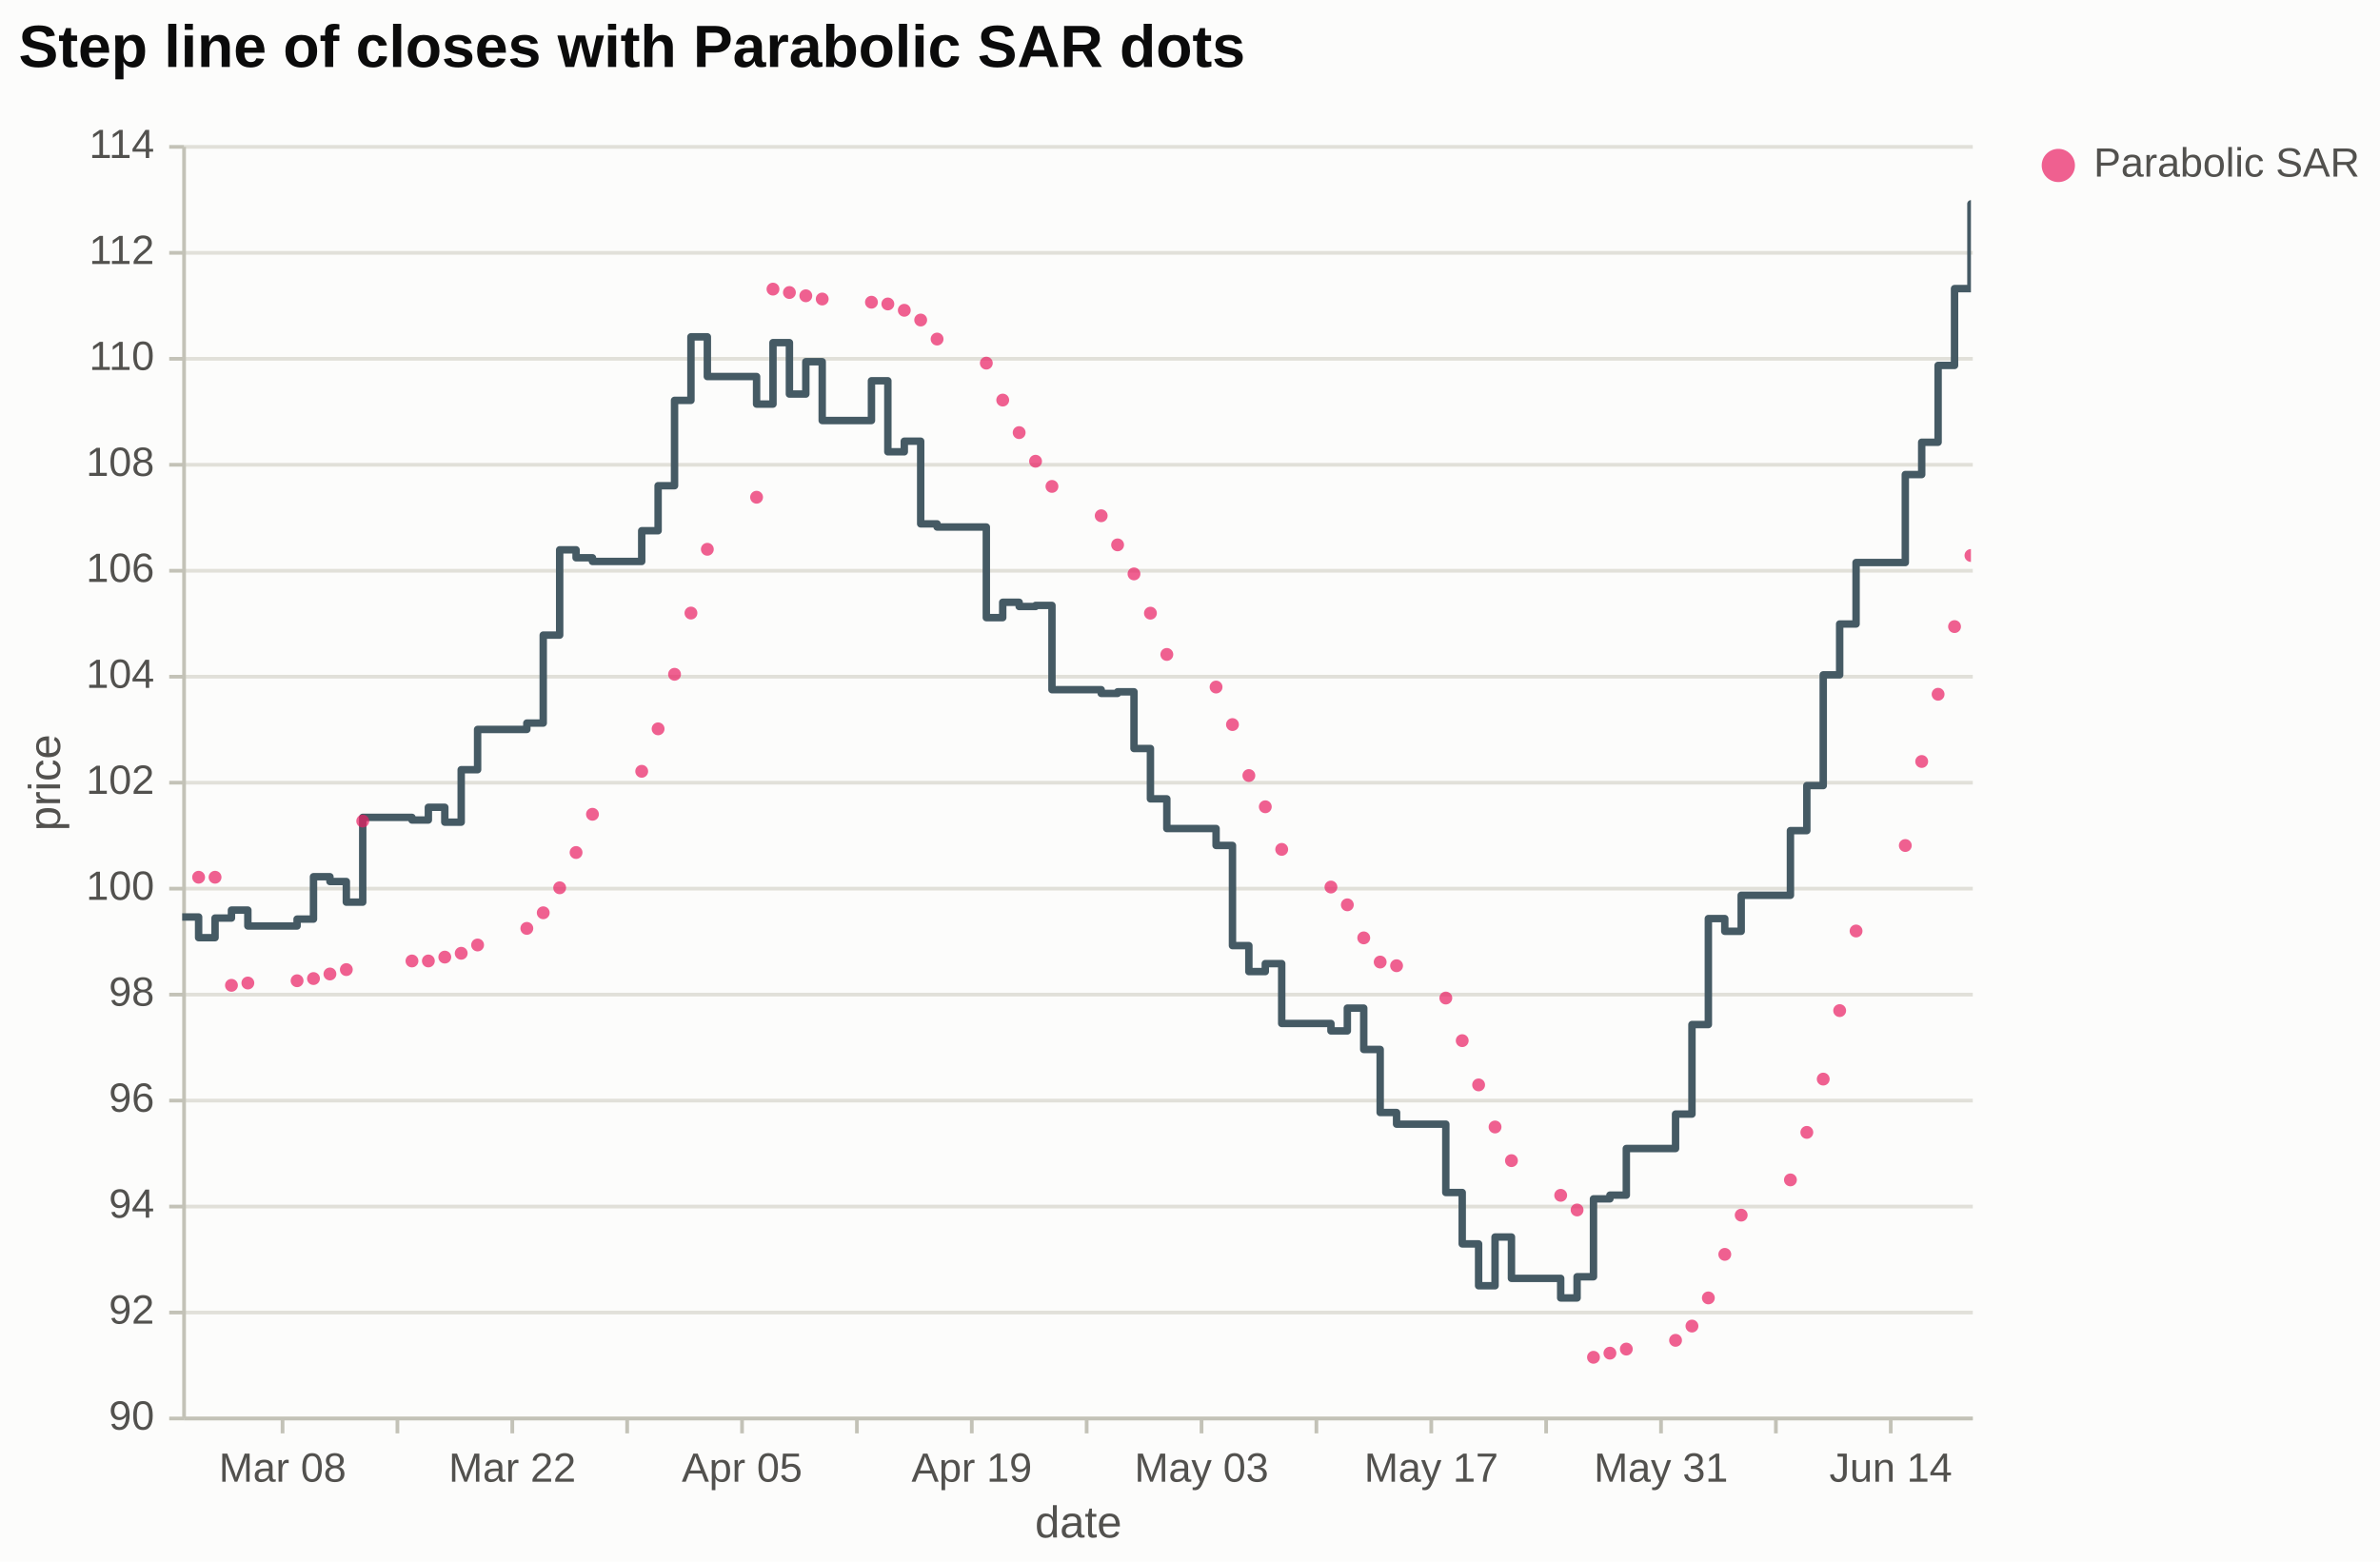
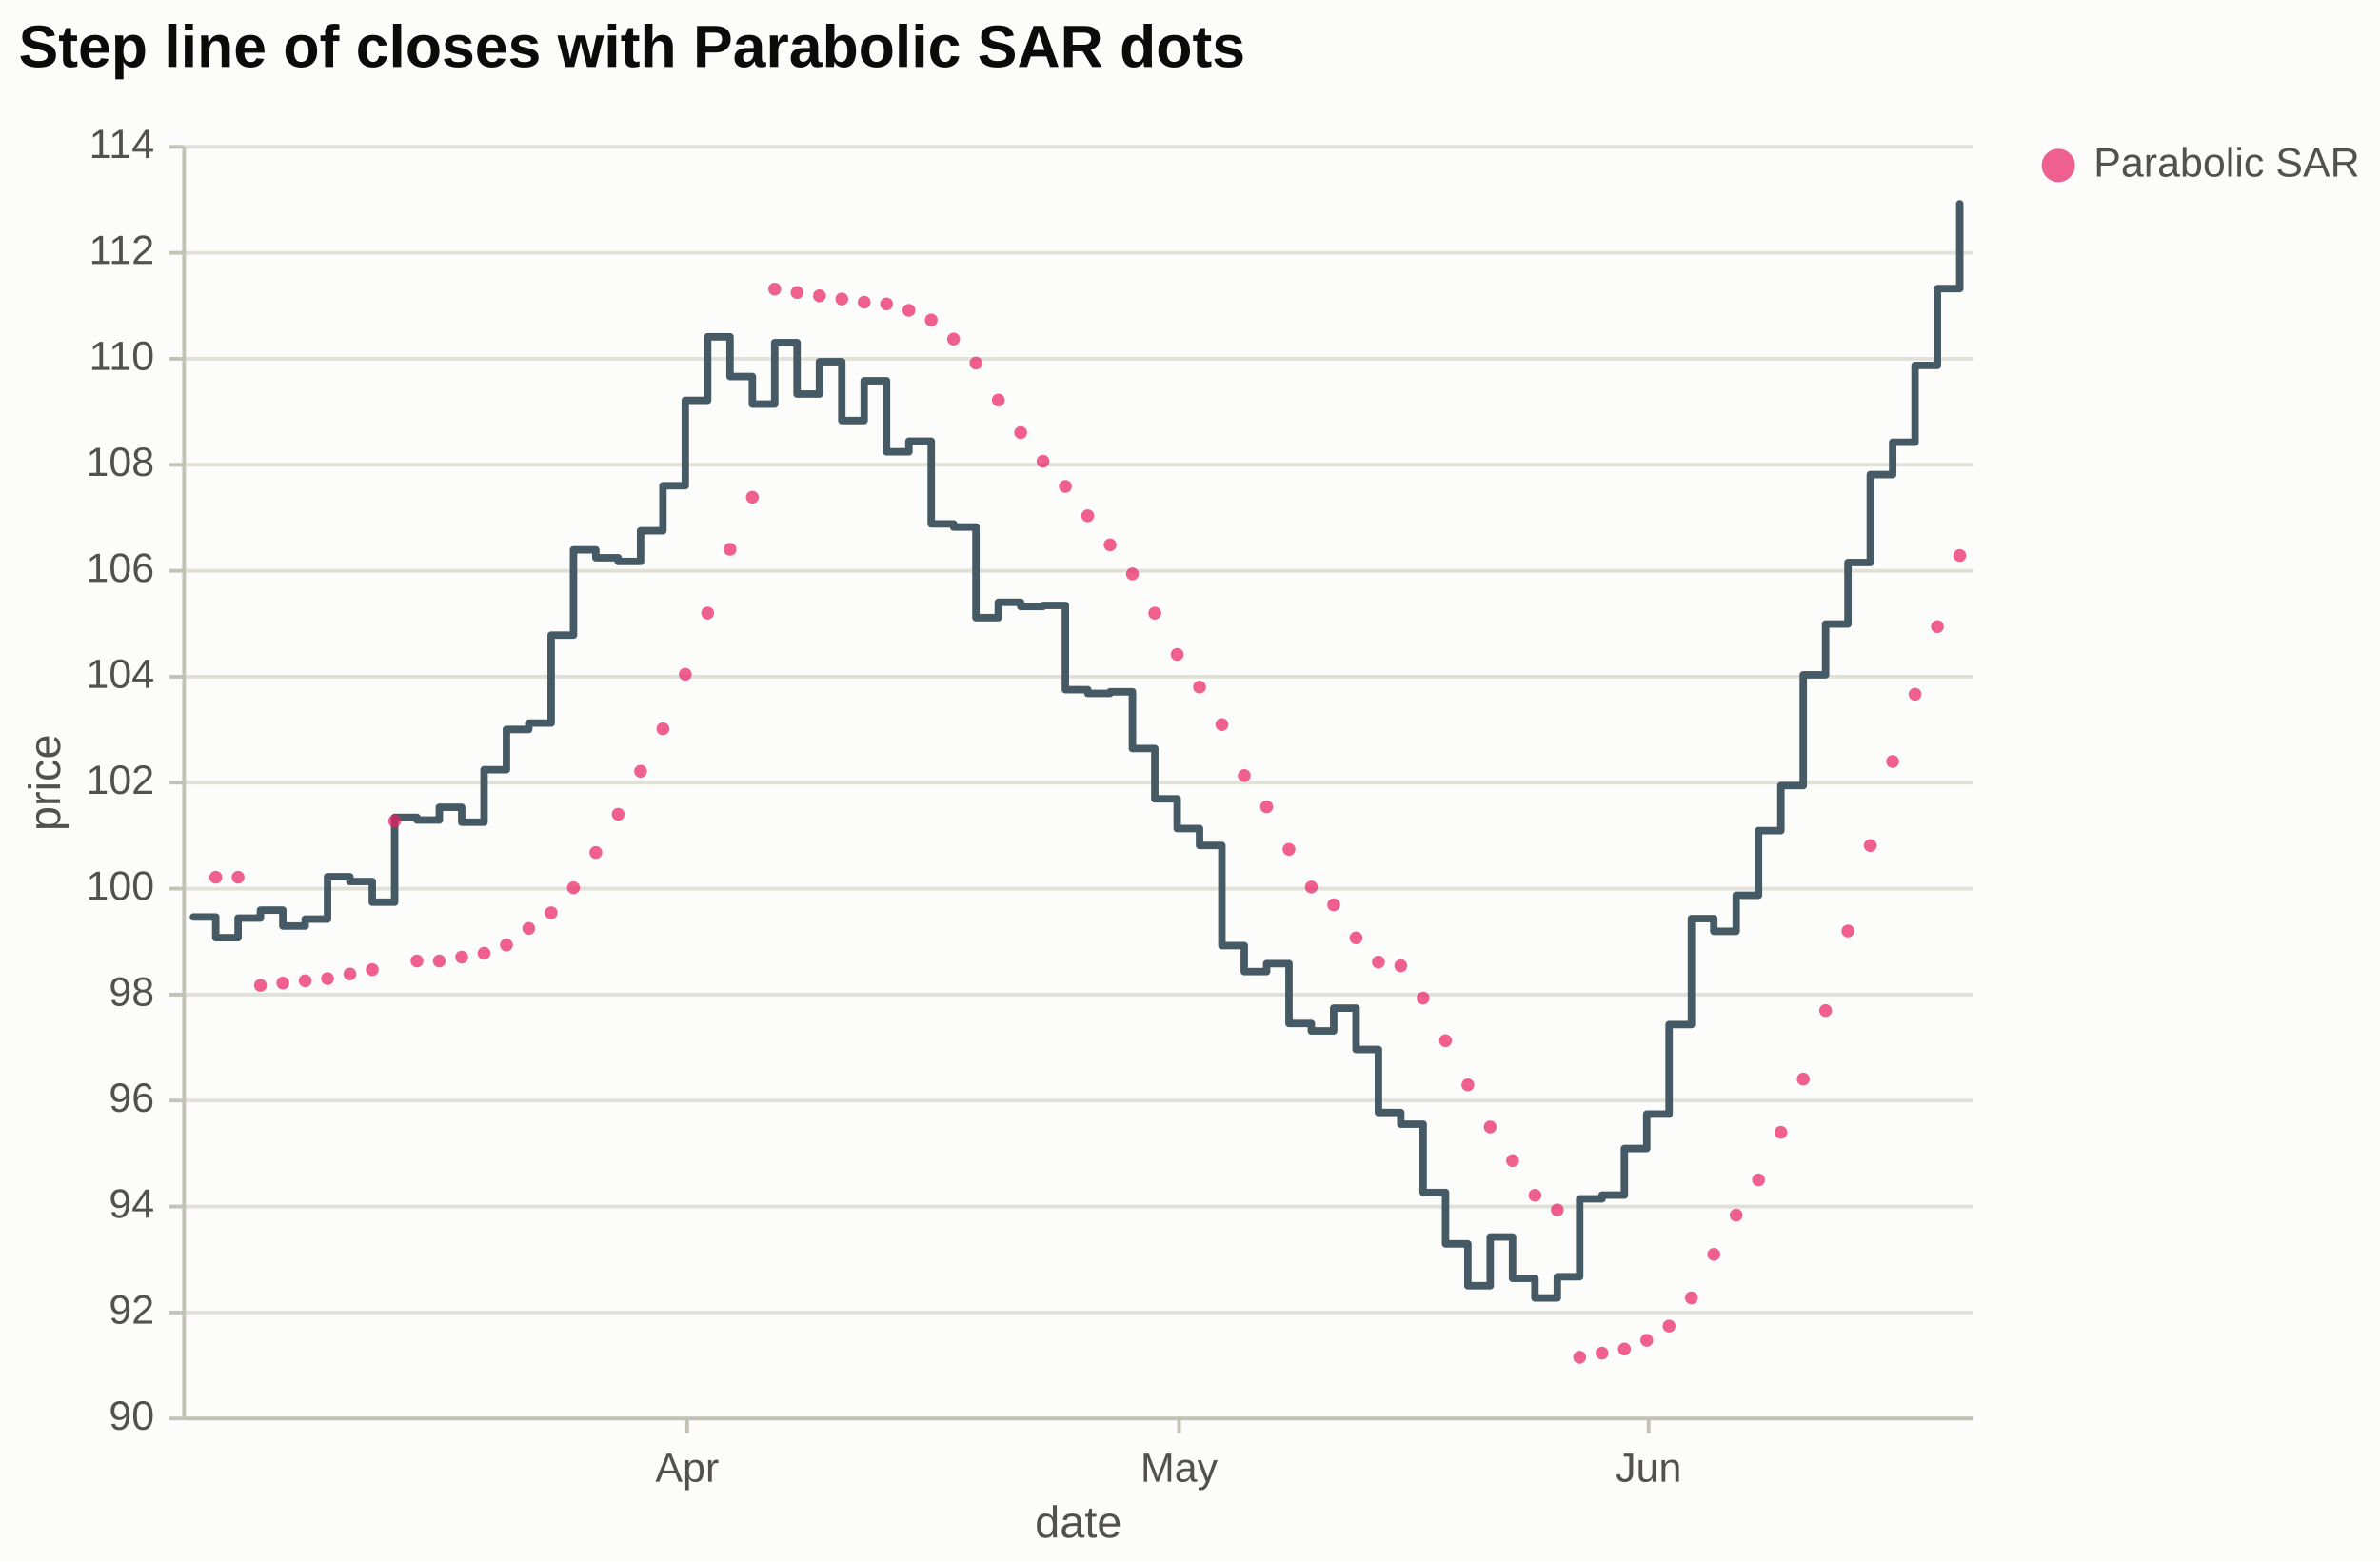
<svg xmlns="http://www.w3.org/2000/svg" width="640" height="420" viewBox="0 0 640 420" font-family="Arial, Liberation Sans, sans-serif">
  <defs>
    <clipPath id="clip-price">
      <rect x="49" y="39" width="481" height="342">
</rect>
    </clipPath>
  </defs>
  <rect width="100%" height="100%" fill="#fcfcfb">
</rect>
  <line x1="49.5" y1="381.5" x2="530.5" y2="381.5" stroke="#e1e0d9" stroke-width="1">
</line>
  <line x1="49.5" y1="353" x2="530.5" y2="353" stroke="#e1e0d9" stroke-width="1">
</line>
  <line x1="49.5" y1="324.5" x2="530.5" y2="324.5" stroke="#e1e0d9" stroke-width="1">
</line>
  <line x1="49.5" y1="296" x2="530.5" y2="296" stroke="#e1e0d9" stroke-width="1">
</line>
  <line x1="49.5" y1="267.5" x2="530.5" y2="267.5" stroke="#e1e0d9" stroke-width="1">
</line>
  <line x1="49.5" y1="239" x2="530.5" y2="239" stroke="#e1e0d9" stroke-width="1">
</line>
  <line x1="49.5" y1="210.5" x2="530.5" y2="210.5" stroke="#e1e0d9" stroke-width="1">
</line>
  <line x1="49.5" y1="182" x2="530.5" y2="182" stroke="#e1e0d9" stroke-width="1">
</line>
  <line x1="49.5" y1="153.5" x2="530.5" y2="153.5" stroke="#e1e0d9" stroke-width="1">
</line>
  <line x1="49.5" y1="125" x2="530.5" y2="125" stroke="#e1e0d9" stroke-width="1">
</line>
  <line x1="49.5" y1="96.5" x2="530.5" y2="96.5" stroke="#e1e0d9" stroke-width="1">
</line>
  <line x1="49.5" y1="68" x2="530.5" y2="68" stroke="#e1e0d9" stroke-width="1">
</line>
  <line x1="49.5" y1="39.5" x2="530.5" y2="39.5" stroke="#e1e0d9" stroke-width="1">
</line>
  <line x1="49.5" y1="381.5" x2="530.5" y2="381.5" stroke="#c3c2b7" stroke-width="1">
</line>
-   <line x1="75.98" y1="381.5" x2="75.98" y2="385.5" stroke="#c3c2b7" stroke-width="1">
- </line>
-   <text x="75.98" y="398.5" font-size="11" fill="#52514e" text-anchor="middle">Mar 08</text>
-   <line x1="106.87" y1="381.5" x2="106.87" y2="385.5" stroke="#c3c2b7" stroke-width="1">
- </line>
-   <line x1="137.76" y1="381.5" x2="137.76" y2="385.5" stroke="#c3c2b7" stroke-width="1">
- </line>
-   <text x="137.76" y="398.5" font-size="11" fill="#52514e" text-anchor="middle">Mar 22</text>
-   <line x1="168.65" y1="381.5" x2="168.65" y2="385.5" stroke="#c3c2b7" stroke-width="1">
- </line>
-   <line x1="199.54" y1="381.5" x2="199.54" y2="385.5" stroke="#c3c2b7" stroke-width="1">
- </line>
-   <text x="199.54" y="398.5" font-size="11" fill="#52514e" text-anchor="middle">Apr 05</text>
-   <line x1="230.43" y1="381.5" x2="230.43" y2="385.5" stroke="#c3c2b7" stroke-width="1">
- </line>
-   <line x1="261.32" y1="381.5" x2="261.32" y2="385.5" stroke="#c3c2b7" stroke-width="1">
- </line>
-   <text x="261.32" y="398.5" font-size="11" fill="#52514e" text-anchor="middle">Apr 19</text>
-   <line x1="292.21" y1="381.5" x2="292.21" y2="385.5" stroke="#c3c2b7" stroke-width="1">
- </line>
-   <line x1="323.1" y1="381.5" x2="323.1" y2="385.5" stroke="#c3c2b7" stroke-width="1">
- </line>
-   <text x="323.1" y="398.5" font-size="11" fill="#52514e" text-anchor="middle">May 03</text>
-   <line x1="353.99" y1="381.5" x2="353.99" y2="385.5" stroke="#c3c2b7" stroke-width="1">
- </line>
-   <line x1="384.88" y1="381.5" x2="384.88" y2="385.5" stroke="#c3c2b7" stroke-width="1">
- </line>
-   <text x="384.88" y="398.5" font-size="11" fill="#52514e" text-anchor="middle">May 17</text>
-   <line x1="415.77" y1="381.5" x2="415.77" y2="385.5" stroke="#c3c2b7" stroke-width="1">
- </line>
-   <line x1="446.66" y1="381.5" x2="446.66" y2="385.5" stroke="#c3c2b7" stroke-width="1">
- </line>
-   <text x="446.66" y="398.5" font-size="11" fill="#52514e" text-anchor="middle">May 31</text>
-   <line x1="477.55" y1="381.5" x2="477.55" y2="385.5" stroke="#c3c2b7" stroke-width="1">
- </line>
-   <line x1="508.44" y1="381.5" x2="508.44" y2="385.5" stroke="#c3c2b7" stroke-width="1">
- </line>
-   <text x="508.44" y="398.5" font-size="11" fill="#52514e" text-anchor="middle">Jun 14</text>
+   <line x1="184.78" y1="381.5" x2="184.78" y2="385.5" stroke="#c3c2b7" stroke-width="1">
+ </line>
+   <text x="184.78" y="398.5" font-size="11" fill="#52514e" text-anchor="middle">Apr</text>
+   <line x1="317.06" y1="381.5" x2="317.06" y2="385.5" stroke="#c3c2b7" stroke-width="1">
+ </line>
+   <text x="317.06" y="398.5" font-size="11" fill="#52514e" text-anchor="middle">May</text>
+   <line x1="443.32" y1="381.5" x2="443.32" y2="385.5" stroke="#c3c2b7" stroke-width="1">
+ </line>
+   <text x="443.32" y="398.5" font-size="11" fill="#52514e" text-anchor="middle">Jun</text>
  <text x="290" y="413.5" font-size="12" fill="#52514e" font-weight="normal" text-anchor="middle">date</text>
  <line x1="49.5" y1="39.5" x2="49.5" y2="381.5" stroke="#c3c2b7" stroke-width="1">
</line>
  <line x1="45.5" y1="381.5" x2="49.5" y2="381.5" stroke="#c3c2b7" stroke-width="1">
</line>
  <text x="41.5" y="384.5" font-size="11" fill="#52514e" text-anchor="end">90</text>
  <line x1="45.5" y1="353" x2="49.5" y2="353" stroke="#c3c2b7" stroke-width="1">
</line>
  <text x="41.5" y="356" font-size="11" fill="#52514e" text-anchor="end">92</text>
  <line x1="45.5" y1="324.5" x2="49.5" y2="324.5" stroke="#c3c2b7" stroke-width="1">
</line>
  <text x="41.5" y="327.5" font-size="11" fill="#52514e" text-anchor="end">94</text>
  <line x1="45.5" y1="296" x2="49.5" y2="296" stroke="#c3c2b7" stroke-width="1">
</line>
  <text x="41.5" y="299" font-size="11" fill="#52514e" text-anchor="end">96</text>
  <line x1="45.5" y1="267.5" x2="49.5" y2="267.5" stroke="#c3c2b7" stroke-width="1">
</line>
  <text x="41.5" y="270.5" font-size="11" fill="#52514e" text-anchor="end">98</text>
  <line x1="45.5" y1="239" x2="49.5" y2="239" stroke="#c3c2b7" stroke-width="1">
</line>
  <text x="41.5" y="242" font-size="11" fill="#52514e" text-anchor="end">100</text>
  <line x1="45.5" y1="210.5" x2="49.5" y2="210.5" stroke="#c3c2b7" stroke-width="1">
</line>
  <text x="41.5" y="213.5" font-size="11" fill="#52514e" text-anchor="end">102</text>
  <line x1="45.5" y1="182" x2="49.5" y2="182" stroke="#c3c2b7" stroke-width="1">
</line>
  <text x="41.5" y="185" font-size="11" fill="#52514e" text-anchor="end">104</text>
  <line x1="45.5" y1="153.5" x2="49.5" y2="153.5" stroke="#c3c2b7" stroke-width="1">
</line>
  <text x="41.5" y="156.5" font-size="11" fill="#52514e" text-anchor="end">106</text>
  <line x1="45.5" y1="125" x2="49.5" y2="125" stroke="#c3c2b7" stroke-width="1">
</line>
  <text x="41.5" y="128" font-size="11" fill="#52514e" text-anchor="end">108</text>
  <line x1="45.5" y1="96.5" x2="49.5" y2="96.5" stroke="#c3c2b7" stroke-width="1">
</line>
  <text x="41.5" y="99.5" font-size="11" fill="#52514e" text-anchor="end">110</text>
  <line x1="45.5" y1="68" x2="49.5" y2="68" stroke="#c3c2b7" stroke-width="1">
</line>
  <text x="41.5" y="71" font-size="11" fill="#52514e" text-anchor="end">112</text>
  <line x1="45.5" y1="39.5" x2="49.5" y2="39.5" stroke="#c3c2b7" stroke-width="1">
</line>
  <text x="41.5" y="42.5" font-size="11" fill="#52514e" text-anchor="end">114</text>
  <text x="19.15" y="210.5" dy="-3" font-size="12" fill="#52514e" font-weight="normal" text-anchor="middle" transform="rotate(-90 19.15 210.5)">price</text>
  <g clip-path="url(#clip-price)">
-     <path d="M49,246.62L53.41,246.62L53.41,252.18L57.83,252.18L57.83,246.91L62.24,246.91L62.24,244.77L66.65,244.77L66.65,249.04L79.89,249.04L79.89,247.19L84.3,247.19L84.3,235.79L88.72,235.79L88.72,237.08L93.13,237.08L93.13,242.63L97.54,242.63L97.54,219.83L110.78,219.83L110.78,220.54L115.19,220.54L115.19,217.12L119.61,217.12L119.61,221.12L124.02,221.12L124.02,207.01L128.43,207.01L128.43,196.18L141.67,196.18L141.67,194.47L146.08,194.47L146.08,170.81L150.5,170.81L150.5,147.87L154.91,147.87L154.91,150.01L159.32,150.01L159.32,151L172.56,151L172.56,142.74L176.97,142.74L176.97,130.63L181.39,130.63L181.39,107.68L185.8,107.68L185.8,90.59L190.21,90.59L190.21,101.27L203.45,101.27L203.45,108.68L207.86,108.68L207.86,92.15L212.28,92.15L212.28,105.98L216.69,105.98L216.69,97.28L221.1,97.28L221.1,113.1L234.34,113.1L234.34,102.41L238.75,102.41L238.75,121.51L243.17,121.51L243.17,118.66L247.58,118.66L247.58,140.89L251.99,140.89L251.99,141.74L265.23,141.74L265.23,166.11L269.64,166.11L269.64,161.98L274.06,161.98L274.06,163.12L278.47,163.12L278.47,162.83L282.88,162.83L282.88,185.49L296.12,185.49L296.12,186.49L300.53,186.49L300.53,186.06L304.94,186.06L304.94,201.31L309.36,201.31L309.36,214.85L313.77,214.85L313.77,222.83L327.01,222.83L327.01,227.38L331.42,227.38L331.42,254.32L335.83,254.32L335.83,261.3L340.25,261.3L340.25,259.16L344.66,259.16L344.66,275.26L357.9,275.26L357.9,277.26L362.31,277.26L362.31,271.13L366.72,271.13L366.72,282.25L371.14,282.25L371.14,299.21L375.55,299.21L375.55,302.34L388.79,302.34L388.79,320.72L393.2,320.72L393.2,334.54L397.61,334.54L397.61,345.8L402.03,345.8L402.03,332.69L406.44,332.69L406.44,343.81L419.68,343.81L419.68,349.08L424.09,349.08L424.09,343.38L428.5,343.38L428.5,322.43L432.92,322.43L432.92,321.43L437.33,321.43L437.33,308.89L450.57,308.89L450.57,299.63L454.98,299.63L454.98,275.55L459.39,275.55L459.39,247.05L463.81,247.05L463.81,250.47L468.22,250.47L468.22,240.78L481.46,240.78L481.46,223.39L485.87,223.39L485.87,211.28L490.28,211.28L490.28,181.5L494.7,181.5L494.7,167.82L499.11,167.82L499.11,151.29L512.35,151.29L512.35,127.63L516.76,127.63L516.76,118.94L521.17,118.94L521.17,98.28L525.59,98.28L525.59,77.62L530,77.62L530,54.82" fill="none" stroke="#455a64" stroke-width="2" stroke-linecap="round" stroke-linejoin="round">
+     <path d="M52.01,246.62L58.02,246.62L58.02,252.18L64.03,252.18L64.03,246.91L70.04,246.91L70.04,244.77L76.06,244.77L76.06,249.04L82.07,249.04L82.07,247.19L88.08,247.19L88.08,235.79L94.09,235.79L94.09,237.08L100.11,237.08L100.11,242.63L106.12,242.63L106.12,219.83L112.13,219.83L112.13,220.54L118.14,220.54L118.14,217.12L124.16,217.12L124.16,221.12L130.17,221.12L130.17,207.01L136.18,207.01L136.18,196.18L142.19,196.18L142.19,194.47L148.21,194.47L148.21,170.81L154.22,170.81L154.22,147.87L160.23,147.87L160.23,150.01L166.24,150.01L166.24,151L172.26,151L172.26,142.74L178.27,142.74L178.27,130.63L184.28,130.63L184.28,107.68L190.29,107.68L190.29,90.59L196.31,90.59L196.31,101.27L202.32,101.27L202.32,108.68L208.33,108.68L208.33,92.15L214.34,92.15L214.34,105.98L220.36,105.98L220.36,97.28L226.37,97.28L226.37,113.1L232.38,113.1L232.38,102.41L238.39,102.41L238.39,121.51L244.41,121.51L244.41,118.66L250.42,118.66L250.42,140.89L256.43,140.89L256.43,141.74L262.44,141.74L262.44,166.11L268.46,166.11L268.46,161.98L274.47,161.98L274.47,163.12L280.48,163.12L280.48,162.83L286.49,162.83L286.49,185.49L292.51,185.49L292.51,186.49L298.52,186.49L298.52,186.06L304.53,186.06L304.53,201.31L310.54,201.31L310.54,214.85L316.56,214.85L316.56,222.83L322.57,222.83L322.57,227.38L328.58,227.38L328.58,254.32L334.59,254.32L334.59,261.3L340.61,261.3L340.61,259.16L346.62,259.16L346.62,275.26L352.63,275.26L352.63,277.26L358.64,277.26L358.64,271.13L364.66,271.13L364.66,282.25L370.67,282.25L370.67,299.21L376.68,299.21L376.68,302.34L382.69,302.34L382.69,320.72L388.71,320.72L388.71,334.54L394.72,334.54L394.72,345.8L400.73,345.8L400.73,332.69L406.74,332.69L406.74,343.81L412.76,343.81L412.76,349.08L418.77,349.08L418.77,343.38L424.78,343.38L424.78,322.43L430.79,322.43L430.79,321.43L436.81,321.43L436.81,308.89L442.82,308.89L442.82,299.63L448.83,299.63L448.83,275.55L454.84,275.55L454.84,247.05L460.86,247.05L460.86,250.47L466.87,250.47L466.87,240.78L472.88,240.78L472.88,223.39L478.89,223.39L478.89,211.28L484.91,211.28L484.91,181.5L490.92,181.5L490.92,167.82L496.93,167.82L496.93,151.29L502.94,151.29L502.94,127.63L508.96,127.63L508.96,118.94L514.97,118.94L514.97,98.28L520.98,98.28L520.98,77.62L526.99,77.62L526.99,54.82" fill="none" stroke="#455a64" stroke-width="2" stroke-linecap="round" stroke-linejoin="round">
</path>
-     <circle cx="53.41" cy="235.93" r="1.73" fill="#e91e63" opacity="0.7">
- </circle>
-     <circle cx="57.83" cy="235.93" r="1.73" fill="#e91e63" opacity="0.7">
- </circle>
-     <circle cx="62.24" cy="265" r="1.73" fill="#e91e63" opacity="0.7">
- </circle>
-     <circle cx="66.65" cy="264.38" r="1.73" fill="#e91e63" opacity="0.7">
- </circle>
-     <circle cx="79.89" cy="263.77" r="1.73" fill="#e91e63" opacity="0.7">
- </circle>
-     <circle cx="84.3" cy="263.18" r="1.73" fill="#e91e63" opacity="0.7">
- </circle>
-     <circle cx="88.72" cy="261.95" r="1.73" fill="#e91e63" opacity="0.7">
- </circle>
-     <circle cx="93.13" cy="260.77" r="1.73" fill="#e91e63" opacity="0.7">
- </circle>
-     <circle cx="97.54" cy="220.83" r="1.73" fill="#e91e63" opacity="0.7">
- </circle>
-     <circle cx="110.78" cy="258.45" r="1.73" fill="#e91e63" opacity="0.7">
- </circle>
-     <circle cx="115.19" cy="258.45" r="1.73" fill="#e91e63" opacity="0.7">
- </circle>
-     <circle cx="119.61" cy="257.41" r="1.73" fill="#e91e63" opacity="0.7">
- </circle>
-     <circle cx="124.02" cy="256.38" r="1.73" fill="#e91e63" opacity="0.7">
- </circle>
-     <circle cx="128.43" cy="254.15" r="1.73" fill="#e91e63" opacity="0.7">
- </circle>
-     <circle cx="141.67" cy="249.69" r="1.73" fill="#e91e63" opacity="0.7">
- </circle>
-     <circle cx="146.08" cy="245.49" r="1.73" fill="#e91e63" opacity="0.7">
- </circle>
-     <circle cx="150.5" cy="238.77" r="1.73" fill="#e91e63" opacity="0.7">
- </circle>
-     <circle cx="154.91" cy="229.28" r="1.73" fill="#e91e63" opacity="0.7">
- </circle>
-     <circle cx="159.32" cy="219" r="1.73" fill="#e91e63" opacity="0.7">
- </circle>
-     <circle cx="172.56" cy="207.44" r="1.73" fill="#e91e63" opacity="0.7">
- </circle>
-     <circle cx="176.97" cy="196.02" r="1.73" fill="#e91e63" opacity="0.7">
- </circle>
-     <circle cx="181.39" cy="181.35" r="1.73" fill="#e91e63" opacity="0.7">
- </circle>
-     <circle cx="185.8" cy="164.88" r="1.73" fill="#e91e63" opacity="0.7">
- </circle>
-     <circle cx="190.21" cy="147.73" r="1.73" fill="#e91e63" opacity="0.7">
- </circle>
-     <circle cx="203.45" cy="133.73" r="1.73" fill="#e91e63" opacity="0.7">
- </circle>
-     <circle cx="207.86" cy="77.76" r="1.73" fill="#e91e63" opacity="0.7">
- </circle>
-     <circle cx="212.28" cy="78.67" r="1.73" fill="#e91e63" opacity="0.7">
- </circle>
-     <circle cx="216.69" cy="79.55" r="1.73" fill="#e91e63" opacity="0.7">
- </circle>
-     <circle cx="221.1" cy="80.42" r="1.73" fill="#e91e63" opacity="0.7">
- </circle>
-     <circle cx="234.34" cy="81.28" r="1.73" fill="#e91e63" opacity="0.7">
- </circle>
-     <circle cx="238.75" cy="81.75" r="1.73" fill="#e91e63" opacity="0.7">
- </circle>
-     <circle cx="243.17" cy="83.45" r="1.73" fill="#e91e63" opacity="0.7">
- </circle>
-     <circle cx="247.58" cy="86.07" r="1.73" fill="#e91e63" opacity="0.7">
- </circle>
-     <circle cx="251.99" cy="91.19" r="1.73" fill="#e91e63" opacity="0.7">
- </circle>
-     <circle cx="265.23" cy="97.66" r="1.73" fill="#e91e63" opacity="0.7">
- </circle>
-     <circle cx="269.64" cy="107.6" r="1.73" fill="#e91e63" opacity="0.7">
- </circle>
-     <circle cx="274.06" cy="116.35" r="1.73" fill="#e91e63" opacity="0.7">
- </circle>
-     <circle cx="278.47" cy="124.05" r="1.73" fill="#e91e63" opacity="0.7">
- </circle>
-     <circle cx="282.88" cy="130.82" r="1.73" fill="#e91e63" opacity="0.7">
- </circle>
-     <circle cx="296.12" cy="138.71" r="1.73" fill="#e91e63" opacity="0.7">
- </circle>
-     <circle cx="300.53" cy="146.54" r="1.73" fill="#e91e63" opacity="0.7">
- </circle>
-     <circle cx="304.94" cy="154.35" r="1.73" fill="#e91e63" opacity="0.7">
- </circle>
-     <circle cx="309.36" cy="164.91" r="1.73" fill="#e91e63" opacity="0.7">
- </circle>
-     <circle cx="313.77" cy="176.01" r="1.73" fill="#e91e63" opacity="0.7">
- </circle>
-     <circle cx="327.01" cy="184.78" r="1.73" fill="#e91e63" opacity="0.7">
- </circle>
-     <circle cx="331.42" cy="194.87" r="1.73" fill="#e91e63" opacity="0.7">
- </circle>
-     <circle cx="335.83" cy="208.58" r="1.73" fill="#e91e63" opacity="0.7">
- </circle>
-     <circle cx="340.25" cy="216.98" r="1.73" fill="#e91e63" opacity="0.7">
- </circle>
-     <circle cx="344.66" cy="228.44" r="1.73" fill="#e91e63" opacity="0.7">
- </circle>
-     <circle cx="357.9" cy="238.57" r="1.73" fill="#e91e63" opacity="0.7">
- </circle>
-     <circle cx="362.31" cy="243.35" r="1.73" fill="#e91e63" opacity="0.7">
- </circle>
-     <circle cx="366.72" cy="252.24" r="1.73" fill="#e91e63" opacity="0.7">
- </circle>
-     <circle cx="371.14" cy="258.74" r="1.73" fill="#e91e63" opacity="0.7">
- </circle>
-     <circle cx="375.55" cy="259.73" r="1.73" fill="#e91e63" opacity="0.7">
- </circle>
-     <circle cx="388.79" cy="268.42" r="1.73" fill="#e91e63" opacity="0.7">
- </circle>
-     <circle cx="393.2" cy="279.88" r="1.73" fill="#e91e63" opacity="0.7">
- </circle>
-     <circle cx="397.61" cy="291.78" r="1.73" fill="#e91e63" opacity="0.7">
- </circle>
-     <circle cx="402.03" cy="303.1" r="1.73" fill="#e91e63" opacity="0.7">
- </circle>
-     <circle cx="406.44" cy="312.15" r="1.73" fill="#e91e63" opacity="0.7">
- </circle>
-     <circle cx="419.68" cy="321.48" r="1.73" fill="#e91e63" opacity="0.7">
- </circle>
-     <circle cx="424.09" cy="325.42" r="1.73" fill="#e91e63" opacity="0.7">
- </circle>
-     <circle cx="428.5" cy="365.04" r="1.73" fill="#e91e63" opacity="0.7">
- </circle>
-     <circle cx="432.92" cy="363.93" r="1.73" fill="#e91e63" opacity="0.7">
- </circle>
-     <circle cx="437.33" cy="362.83" r="1.73" fill="#e91e63" opacity="0.7">
- </circle>
-     <circle cx="450.57" cy="360.48" r="1.73" fill="#e91e63" opacity="0.7">
- </circle>
-     <circle cx="454.98" cy="356.64" r="1.73" fill="#e91e63" opacity="0.7">
- </circle>
-     <circle cx="459.39" cy="349.07" r="1.73" fill="#e91e63" opacity="0.7">
- </circle>
-     <circle cx="463.81" cy="337.36" r="1.73" fill="#e91e63" opacity="0.7">
- </circle>
-     <circle cx="468.22" cy="326.81" r="1.73" fill="#e91e63" opacity="0.7">
- </circle>
-     <circle cx="481.46" cy="317.33" r="1.73" fill="#e91e63" opacity="0.7">
- </circle>
-     <circle cx="485.87" cy="304.55" r="1.73" fill="#e91e63" opacity="0.7">
- </circle>
-     <circle cx="490.28" cy="290.22" r="1.73" fill="#e91e63" opacity="0.7">
- </circle>
-     <circle cx="494.7" cy="271.8" r="1.73" fill="#e91e63" opacity="0.7">
- </circle>
-     <circle cx="499.11" cy="250.39" r="1.73" fill="#e91e63" opacity="0.7">
- </circle>
-     <circle cx="512.35" cy="227.4" r="1.73" fill="#e91e63" opacity="0.7">
- </circle>
-     <circle cx="516.76" cy="204.8" r="1.73" fill="#e91e63" opacity="0.7">
- </circle>
-     <circle cx="521.17" cy="186.72" r="1.73" fill="#e91e63" opacity="0.7">
- </circle>
-     <circle cx="525.59" cy="168.52" r="1.73" fill="#e91e63" opacity="0.7">
- </circle>
-     <circle cx="530" cy="149.4" r="1.73" fill="#e91e63" opacity="0.7">
+     <circle cx="58.02" cy="235.93" r="1.73" fill="#e91e63" opacity="0.7">
+ </circle>
+     <circle cx="64.03" cy="235.93" r="1.73" fill="#e91e63" opacity="0.7">
+ </circle>
+     <circle cx="70.04" cy="265" r="1.73" fill="#e91e63" opacity="0.7">
+ </circle>
+     <circle cx="76.06" cy="264.38" r="1.73" fill="#e91e63" opacity="0.7">
+ </circle>
+     <circle cx="82.07" cy="263.77" r="1.73" fill="#e91e63" opacity="0.7">
+ </circle>
+     <circle cx="88.08" cy="263.18" r="1.73" fill="#e91e63" opacity="0.7">
+ </circle>
+     <circle cx="94.09" cy="261.95" r="1.73" fill="#e91e63" opacity="0.7">
+ </circle>
+     <circle cx="100.11" cy="260.77" r="1.73" fill="#e91e63" opacity="0.7">
+ </circle>
+     <circle cx="106.12" cy="220.83" r="1.73" fill="#e91e63" opacity="0.7">
+ </circle>
+     <circle cx="112.13" cy="258.45" r="1.73" fill="#e91e63" opacity="0.7">
+ </circle>
+     <circle cx="118.14" cy="258.45" r="1.73" fill="#e91e63" opacity="0.7">
+ </circle>
+     <circle cx="124.16" cy="257.41" r="1.73" fill="#e91e63" opacity="0.7">
+ </circle>
+     <circle cx="130.17" cy="256.38" r="1.73" fill="#e91e63" opacity="0.7">
+ </circle>
+     <circle cx="136.18" cy="254.15" r="1.73" fill="#e91e63" opacity="0.7">
+ </circle>
+     <circle cx="142.19" cy="249.69" r="1.73" fill="#e91e63" opacity="0.7">
+ </circle>
+     <circle cx="148.21" cy="245.49" r="1.73" fill="#e91e63" opacity="0.7">
+ </circle>
+     <circle cx="154.22" cy="238.77" r="1.73" fill="#e91e63" opacity="0.7">
+ </circle>
+     <circle cx="160.23" cy="229.28" r="1.73" fill="#e91e63" opacity="0.7">
+ </circle>
+     <circle cx="166.24" cy="219" r="1.73" fill="#e91e63" opacity="0.7">
+ </circle>
+     <circle cx="172.26" cy="207.44" r="1.73" fill="#e91e63" opacity="0.7">
+ </circle>
+     <circle cx="178.27" cy="196.02" r="1.73" fill="#e91e63" opacity="0.7">
+ </circle>
+     <circle cx="184.28" cy="181.35" r="1.73" fill="#e91e63" opacity="0.7">
+ </circle>
+     <circle cx="190.29" cy="164.88" r="1.73" fill="#e91e63" opacity="0.7">
+ </circle>
+     <circle cx="196.31" cy="147.73" r="1.73" fill="#e91e63" opacity="0.7">
+ </circle>
+     <circle cx="202.32" cy="133.73" r="1.73" fill="#e91e63" opacity="0.7">
+ </circle>
+     <circle cx="208.33" cy="77.76" r="1.73" fill="#e91e63" opacity="0.7">
+ </circle>
+     <circle cx="214.34" cy="78.67" r="1.73" fill="#e91e63" opacity="0.7">
+ </circle>
+     <circle cx="220.36" cy="79.55" r="1.73" fill="#e91e63" opacity="0.7">
+ </circle>
+     <circle cx="226.37" cy="80.42" r="1.73" fill="#e91e63" opacity="0.7">
+ </circle>
+     <circle cx="232.38" cy="81.28" r="1.73" fill="#e91e63" opacity="0.7">
+ </circle>
+     <circle cx="238.39" cy="81.75" r="1.73" fill="#e91e63" opacity="0.7">
+ </circle>
+     <circle cx="244.41" cy="83.45" r="1.73" fill="#e91e63" opacity="0.7">
+ </circle>
+     <circle cx="250.42" cy="86.07" r="1.73" fill="#e91e63" opacity="0.7">
+ </circle>
+     <circle cx="256.43" cy="91.19" r="1.73" fill="#e91e63" opacity="0.7">
+ </circle>
+     <circle cx="262.44" cy="97.66" r="1.73" fill="#e91e63" opacity="0.7">
+ </circle>
+     <circle cx="268.46" cy="107.6" r="1.73" fill="#e91e63" opacity="0.7">
+ </circle>
+     <circle cx="274.47" cy="116.35" r="1.73" fill="#e91e63" opacity="0.7">
+ </circle>
+     <circle cx="280.48" cy="124.05" r="1.73" fill="#e91e63" opacity="0.7">
+ </circle>
+     <circle cx="286.49" cy="130.82" r="1.73" fill="#e91e63" opacity="0.7">
+ </circle>
+     <circle cx="292.51" cy="138.71" r="1.73" fill="#e91e63" opacity="0.7">
+ </circle>
+     <circle cx="298.52" cy="146.54" r="1.73" fill="#e91e63" opacity="0.7">
+ </circle>
+     <circle cx="304.53" cy="154.35" r="1.73" fill="#e91e63" opacity="0.7">
+ </circle>
+     <circle cx="310.54" cy="164.91" r="1.73" fill="#e91e63" opacity="0.7">
+ </circle>
+     <circle cx="316.56" cy="176.01" r="1.73" fill="#e91e63" opacity="0.7">
+ </circle>
+     <circle cx="322.57" cy="184.78" r="1.73" fill="#e91e63" opacity="0.7">
+ </circle>
+     <circle cx="328.58" cy="194.87" r="1.73" fill="#e91e63" opacity="0.7">
+ </circle>
+     <circle cx="334.59" cy="208.58" r="1.73" fill="#e91e63" opacity="0.7">
+ </circle>
+     <circle cx="340.61" cy="216.98" r="1.73" fill="#e91e63" opacity="0.7">
+ </circle>
+     <circle cx="346.62" cy="228.44" r="1.73" fill="#e91e63" opacity="0.7">
+ </circle>
+     <circle cx="352.63" cy="238.57" r="1.73" fill="#e91e63" opacity="0.7">
+ </circle>
+     <circle cx="358.64" cy="243.35" r="1.73" fill="#e91e63" opacity="0.7">
+ </circle>
+     <circle cx="364.66" cy="252.24" r="1.73" fill="#e91e63" opacity="0.7">
+ </circle>
+     <circle cx="370.67" cy="258.74" r="1.73" fill="#e91e63" opacity="0.7">
+ </circle>
+     <circle cx="376.68" cy="259.73" r="1.73" fill="#e91e63" opacity="0.7">
+ </circle>
+     <circle cx="382.69" cy="268.42" r="1.73" fill="#e91e63" opacity="0.7">
+ </circle>
+     <circle cx="388.71" cy="279.88" r="1.73" fill="#e91e63" opacity="0.7">
+ </circle>
+     <circle cx="394.72" cy="291.78" r="1.73" fill="#e91e63" opacity="0.7">
+ </circle>
+     <circle cx="400.73" cy="303.1" r="1.73" fill="#e91e63" opacity="0.7">
+ </circle>
+     <circle cx="406.74" cy="312.15" r="1.73" fill="#e91e63" opacity="0.7">
+ </circle>
+     <circle cx="412.76" cy="321.48" r="1.73" fill="#e91e63" opacity="0.7">
+ </circle>
+     <circle cx="418.77" cy="325.42" r="1.73" fill="#e91e63" opacity="0.7">
+ </circle>
+     <circle cx="424.78" cy="365.04" r="1.73" fill="#e91e63" opacity="0.7">
+ </circle>
+     <circle cx="430.79" cy="363.93" r="1.73" fill="#e91e63" opacity="0.7">
+ </circle>
+     <circle cx="436.81" cy="362.83" r="1.73" fill="#e91e63" opacity="0.7">
+ </circle>
+     <circle cx="442.82" cy="360.48" r="1.73" fill="#e91e63" opacity="0.7">
+ </circle>
+     <circle cx="448.83" cy="356.64" r="1.73" fill="#e91e63" opacity="0.7">
+ </circle>
+     <circle cx="454.84" cy="349.07" r="1.73" fill="#e91e63" opacity="0.7">
+ </circle>
+     <circle cx="460.86" cy="337.36" r="1.73" fill="#e91e63" opacity="0.7">
+ </circle>
+     <circle cx="466.87" cy="326.81" r="1.73" fill="#e91e63" opacity="0.7">
+ </circle>
+     <circle cx="472.88" cy="317.33" r="1.73" fill="#e91e63" opacity="0.7">
+ </circle>
+     <circle cx="478.89" cy="304.55" r="1.73" fill="#e91e63" opacity="0.7">
+ </circle>
+     <circle cx="484.91" cy="290.22" r="1.73" fill="#e91e63" opacity="0.7">
+ </circle>
+     <circle cx="490.92" cy="271.8" r="1.73" fill="#e91e63" opacity="0.7">
+ </circle>
+     <circle cx="496.93" cy="250.39" r="1.73" fill="#e91e63" opacity="0.7">
+ </circle>
+     <circle cx="502.94" cy="227.4" r="1.73" fill="#e91e63" opacity="0.7">
+ </circle>
+     <circle cx="508.96" cy="204.8" r="1.73" fill="#e91e63" opacity="0.7">
+ </circle>
+     <circle cx="514.97" cy="186.72" r="1.73" fill="#e91e63" opacity="0.7">
+ </circle>
+     <circle cx="520.98" cy="168.52" r="1.73" fill="#e91e63" opacity="0.7">
+ </circle>
+     <circle cx="526.99" cy="149.4" r="1.73" fill="#e91e63" opacity="0.7">
</circle>
  </g>
  <circle cx="553.5" cy="44.5" r="4.47" fill="#e91e63" opacity="0.7">
</circle>
  <text x="563" y="47.5" font-size="11" fill="#52514e" text-anchor="start">Parabolic SAR</text>
  <text x="5" y="18" font-size="16" fill="#0b0b0b" font-weight="600" text-anchor="start">Step line of closes with Parabolic SAR dots</text>
</svg>
